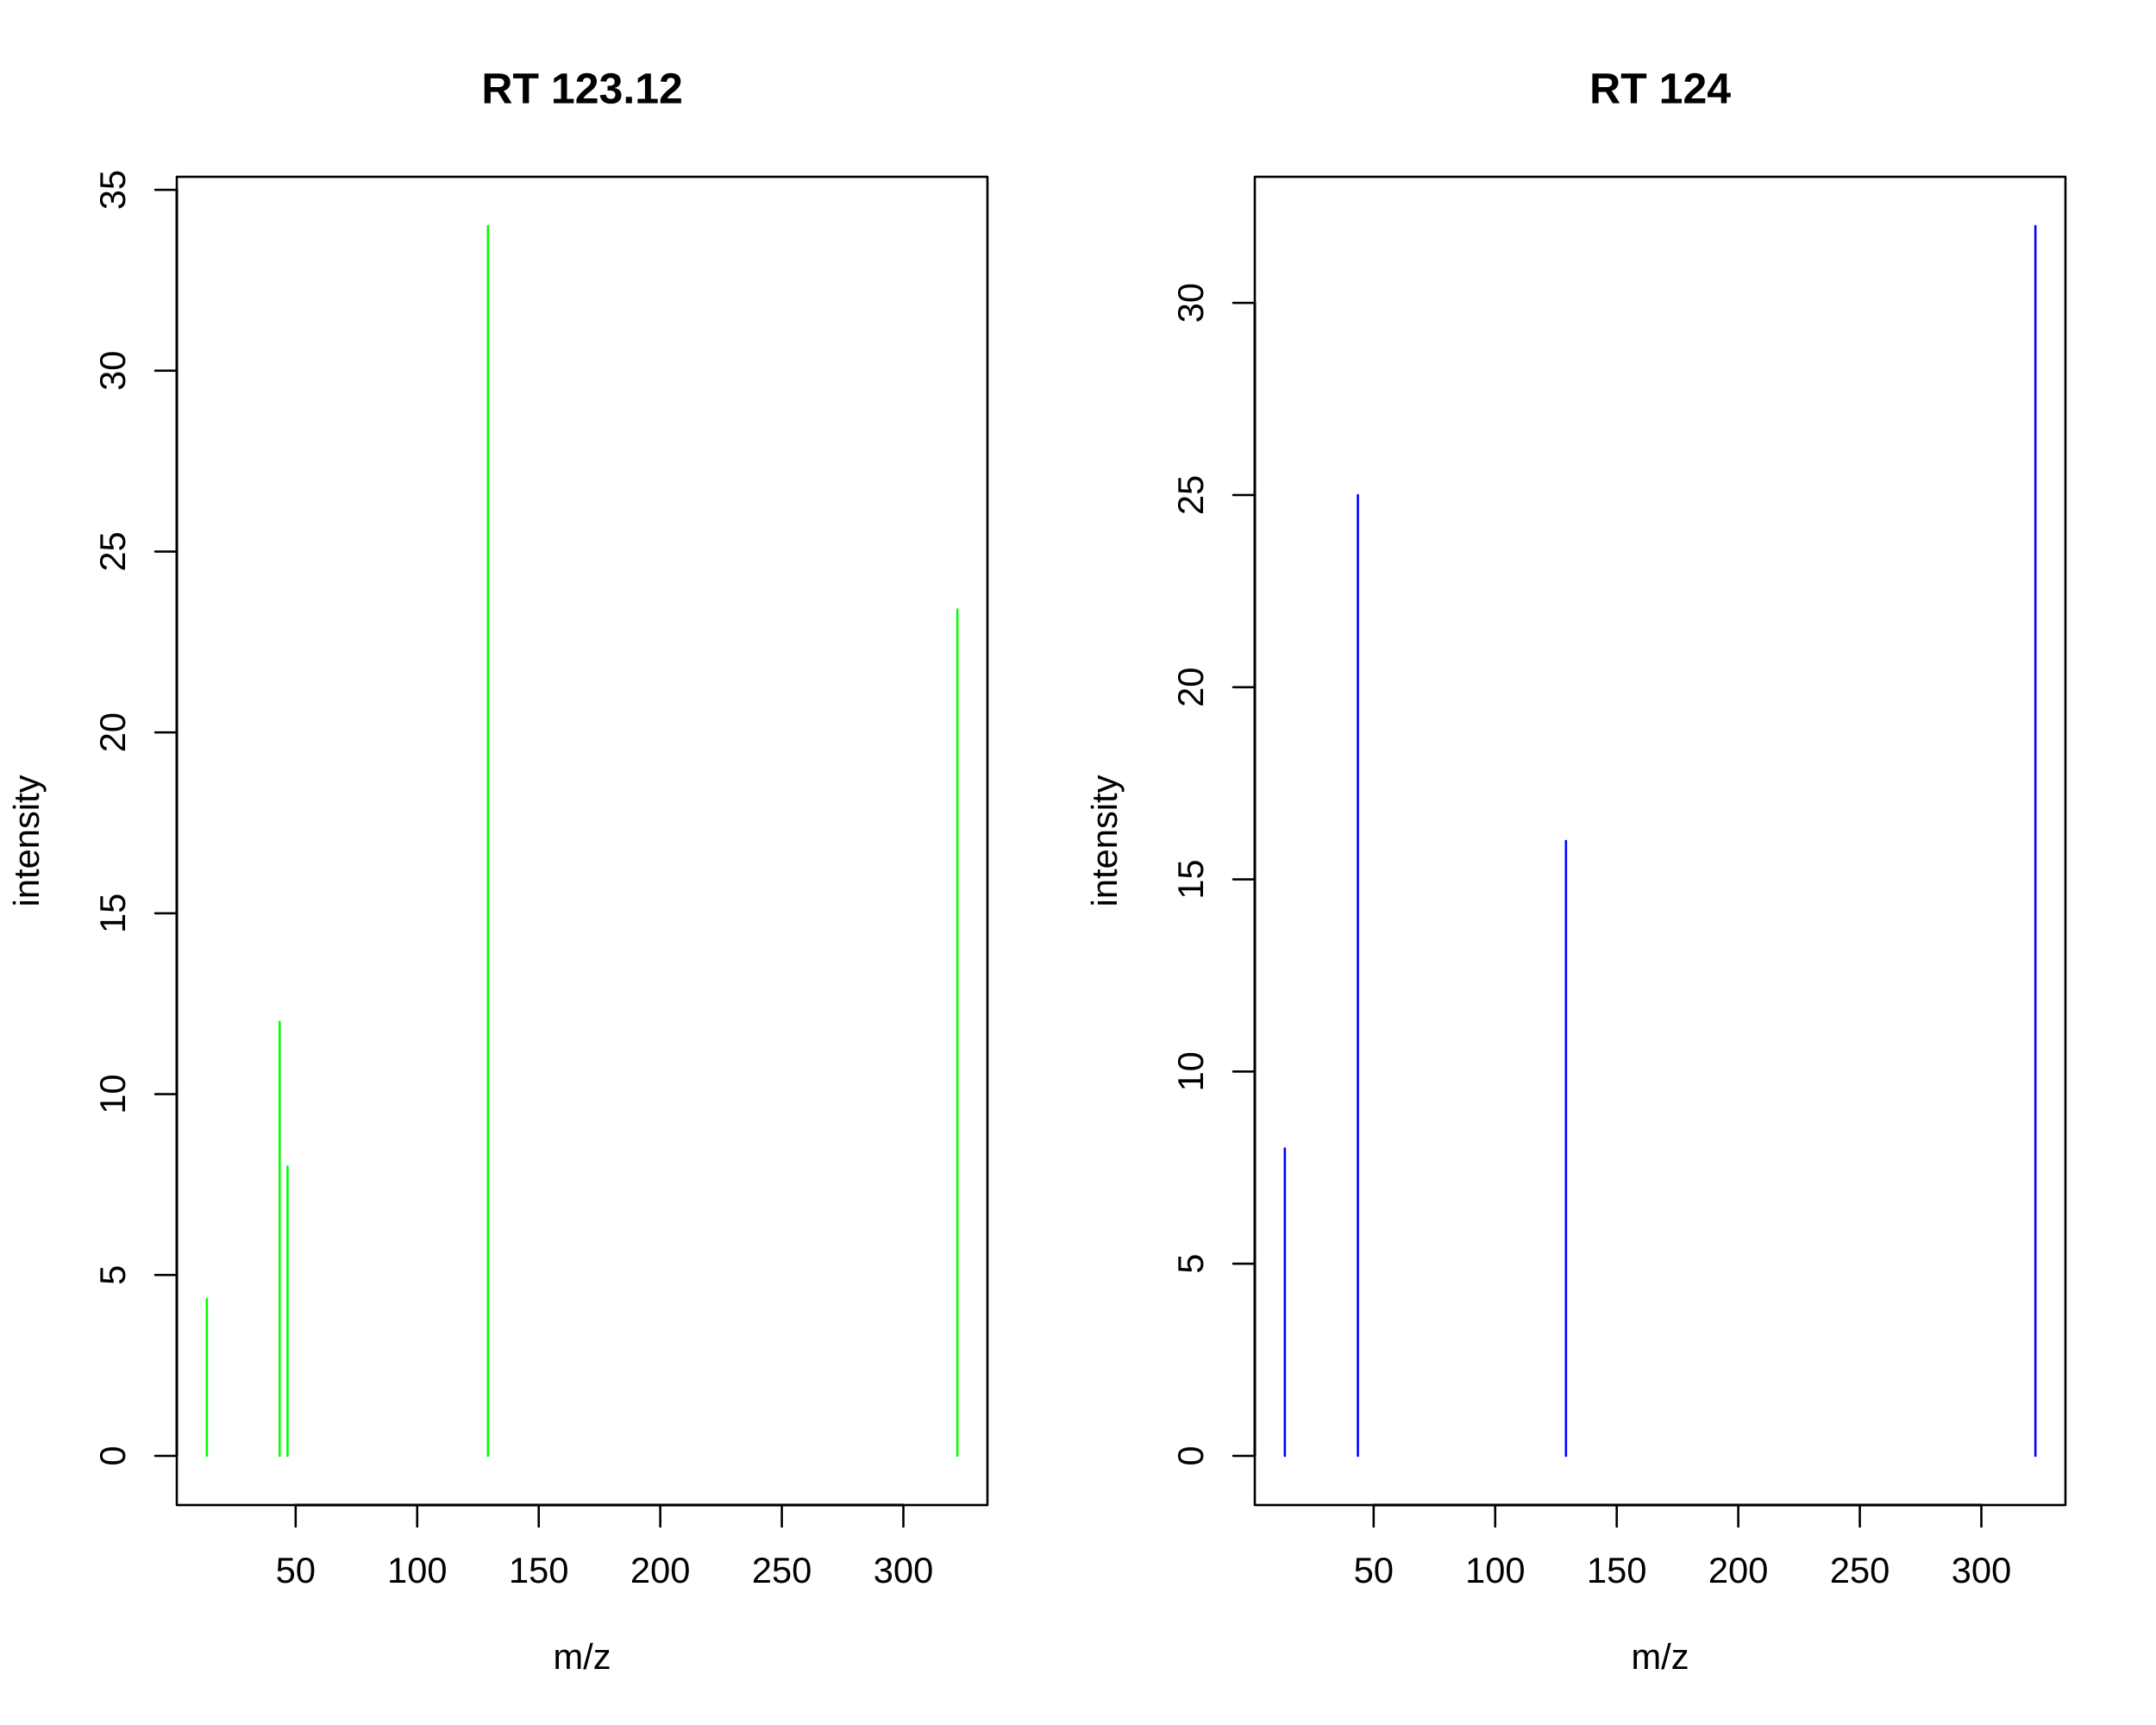
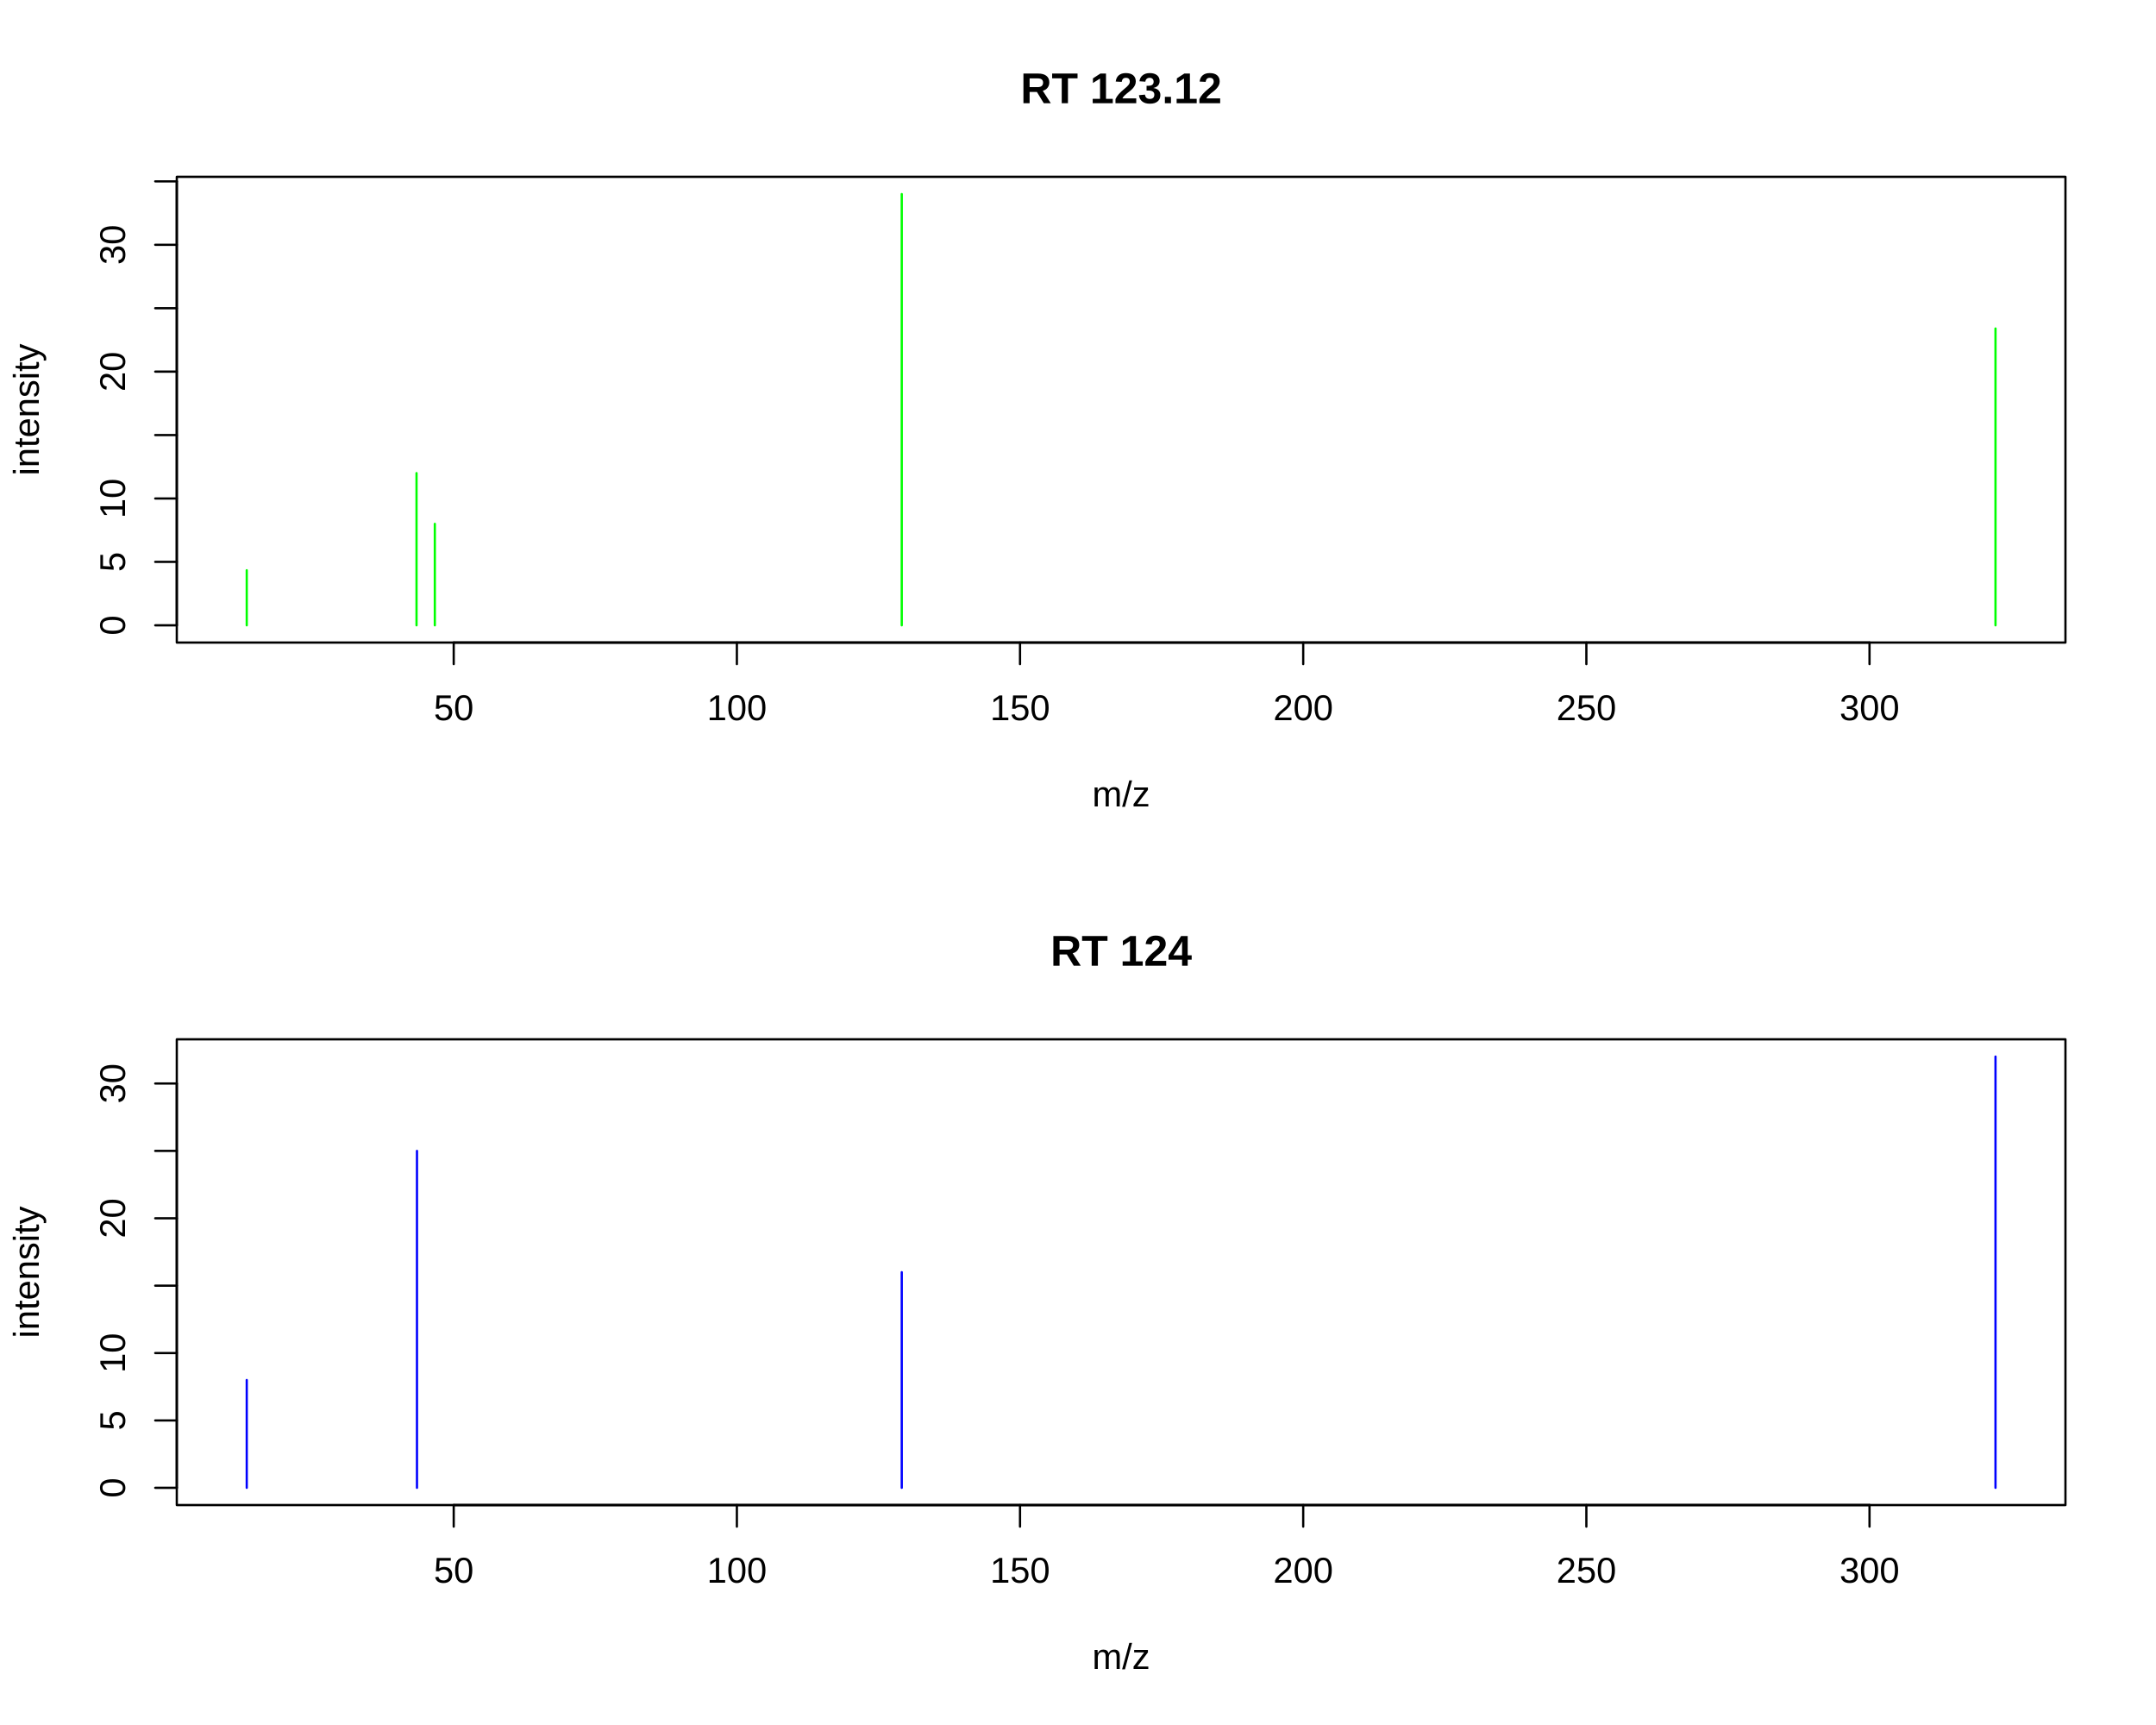
<svg xmlns="http://www.w3.org/2000/svg" viewBox="0 0 720.00 576.00">
  <defs>
    <style type="text/css">
    line, polyline, polygon, path, rect, circle {
      fill: none;
      stroke: #000000;
      stroke-linecap: round;
      stroke-linejoin: round;
      stroke-miterlimit: 10.00;
    }
  </style>
  </defs>
  <rect width="100%" height="100%" style="stroke: none; fill: #FFFFFF;" />
-   <line x1="98.73" y1="502.56" x2="301.68" y2="502.56" style="stroke-width: 0.75;" />
-   <line x1="98.73" y1="502.56" x2="98.73" y2="509.76" style="stroke-width: 0.75;" />
-   <line x1="139.32" y1="502.56" x2="139.32" y2="509.76" style="stroke-width: 0.75;" />
-   <line x1="179.91" y1="502.56" x2="179.91" y2="509.76" style="stroke-width: 0.75;" />
-   <line x1="220.50" y1="502.56" x2="220.50" y2="509.76" style="stroke-width: 0.75;" />
-   <line x1="261.09" y1="502.56" x2="261.09" y2="509.76" style="stroke-width: 0.75;" />
-   <line x1="301.68" y1="502.56" x2="301.68" y2="509.76" style="stroke-width: 0.75;" />
-   <text x="92.06" y="528.48" style="font-size: 12.00px; font-family: Liberation Sans;" textLength="13.34px" lengthAdjust="spacingAndGlyphs">50</text>
-   <text x="129.31" y="528.48" style="font-size: 12.00px; font-family: Liberation Sans;" textLength="20.02px" lengthAdjust="spacingAndGlyphs">100</text>
-   <text x="169.90" y="528.48" style="font-size: 12.00px; font-family: Liberation Sans;" textLength="20.02px" lengthAdjust="spacingAndGlyphs">150</text>
-   <text x="210.49" y="528.48" style="font-size: 12.00px; font-family: Liberation Sans;" textLength="20.02px" lengthAdjust="spacingAndGlyphs">200</text>
-   <text x="251.08" y="528.48" style="font-size: 12.00px; font-family: Liberation Sans;" textLength="20.02px" lengthAdjust="spacingAndGlyphs">250</text>
-   <text x="291.67" y="528.48" style="font-size: 12.00px; font-family: Liberation Sans;" textLength="20.02px" lengthAdjust="spacingAndGlyphs">300</text>
-   <line x1="59.04" y1="486.13" x2="59.04" y2="63.39" style="stroke-width: 0.75;" />
-   <line x1="59.04" y1="486.13" x2="51.84" y2="486.13" style="stroke-width: 0.75;" />
-   <line x1="59.04" y1="425.74" x2="51.84" y2="425.74" style="stroke-width: 0.75;" />
-   <line x1="59.04" y1="365.35" x2="51.84" y2="365.35" style="stroke-width: 0.75;" />
-   <line x1="59.04" y1="304.96" x2="51.84" y2="304.96" style="stroke-width: 0.75;" />
-   <line x1="59.04" y1="244.56" x2="51.84" y2="244.56" style="stroke-width: 0.75;" />
-   <line x1="59.04" y1="184.17" x2="51.84" y2="184.17" style="stroke-width: 0.75;" />
-   <line x1="59.04" y1="123.78" x2="51.84" y2="123.78" style="stroke-width: 0.75;" />
-   <line x1="59.04" y1="63.39" x2="51.84" y2="63.39" style="stroke-width: 0.75;" />
-   <text transform="translate(41.76,489.47) rotate(-90)" style="font-size: 12.00px; font-family: Liberation Sans;" textLength="6.67px" lengthAdjust="spacingAndGlyphs">0</text>
-   <text transform="translate(41.76,429.08) rotate(-90)" style="font-size: 12.00px; font-family: Liberation Sans;" textLength="6.67px" lengthAdjust="spacingAndGlyphs">5</text>
-   <text transform="translate(41.76,372.02) rotate(-90)" style="font-size: 12.00px; font-family: Liberation Sans;" textLength="13.34px" lengthAdjust="spacingAndGlyphs">10</text>
-   <text transform="translate(41.76,311.63) rotate(-90)" style="font-size: 12.00px; font-family: Liberation Sans;" textLength="13.34px" lengthAdjust="spacingAndGlyphs">15</text>
-   <text transform="translate(41.76,251.24) rotate(-90)" style="font-size: 12.00px; font-family: Liberation Sans;" textLength="13.34px" lengthAdjust="spacingAndGlyphs">20</text>
-   <text transform="translate(41.76,190.84) rotate(-90)" style="font-size: 12.00px; font-family: Liberation Sans;" textLength="13.34px" lengthAdjust="spacingAndGlyphs">25</text>
-   <text transform="translate(41.76,130.45) rotate(-90)" style="font-size: 12.00px; font-family: Liberation Sans;" textLength="13.34px" lengthAdjust="spacingAndGlyphs">30</text>
-   <text transform="translate(41.76,70.06) rotate(-90)" style="font-size: 12.00px; font-family: Liberation Sans;" textLength="13.34px" lengthAdjust="spacingAndGlyphs">35</text>
-   <polyline points="59.04,502.56 329.76,502.56 329.76,59.04 59.04,59.04 59.04,502.56 " style="stroke-width: 0.75;" />
+   <line x1="151.52" y1="214.56" x2="624.33" y2="214.56" style="stroke-width: 0.75;" />
+   <line x1="151.52" y1="214.56" x2="151.52" y2="221.76" style="stroke-width: 0.75;" />
+   <line x1="246.08" y1="214.56" x2="246.08" y2="221.76" style="stroke-width: 0.75;" />
+   <line x1="340.64" y1="214.56" x2="340.64" y2="221.76" style="stroke-width: 0.75;" />
+   <line x1="435.21" y1="214.56" x2="435.21" y2="221.76" style="stroke-width: 0.75;" />
+   <line x1="529.77" y1="214.56" x2="529.77" y2="221.76" style="stroke-width: 0.75;" />
+   <line x1="624.33" y1="214.56" x2="624.33" y2="221.76" style="stroke-width: 0.75;" />
+   <text x="144.85" y="240.48" style="font-size: 12.00px; font-family: Liberation Sans;" textLength="13.34px" lengthAdjust="spacingAndGlyphs">50</text>
+   <text x="236.07" y="240.48" style="font-size: 12.00px; font-family: Liberation Sans;" textLength="20.02px" lengthAdjust="spacingAndGlyphs">100</text>
+   <text x="330.64" y="240.48" style="font-size: 12.00px; font-family: Liberation Sans;" textLength="20.02px" lengthAdjust="spacingAndGlyphs">150</text>
+   <text x="425.20" y="240.48" style="font-size: 12.00px; font-family: Liberation Sans;" textLength="20.02px" lengthAdjust="spacingAndGlyphs">200</text>
+   <text x="519.76" y="240.48" style="font-size: 12.00px; font-family: Liberation Sans;" textLength="20.02px" lengthAdjust="spacingAndGlyphs">250</text>
+   <text x="614.32" y="240.48" style="font-size: 12.00px; font-family: Liberation Sans;" textLength="20.02px" lengthAdjust="spacingAndGlyphs">300</text>
+   <line x1="59.04" y1="208.80" x2="59.04" y2="60.56" style="stroke-width: 0.75;" />
+   <line x1="59.04" y1="208.80" x2="51.84" y2="208.80" style="stroke-width: 0.75;" />
+   <line x1="59.04" y1="187.62" x2="51.84" y2="187.62" style="stroke-width: 0.75;" />
+   <line x1="59.04" y1="166.45" x2="51.84" y2="166.45" style="stroke-width: 0.75;" />
+   <line x1="59.04" y1="145.27" x2="51.84" y2="145.27" style="stroke-width: 0.75;" />
+   <line x1="59.04" y1="124.09" x2="51.84" y2="124.09" style="stroke-width: 0.75;" />
+   <line x1="59.04" y1="102.92" x2="51.84" y2="102.92" style="stroke-width: 0.75;" />
+   <line x1="59.04" y1="81.74" x2="51.84" y2="81.74" style="stroke-width: 0.75;" />
+   <line x1="59.04" y1="60.56" x2="51.84" y2="60.56" style="stroke-width: 0.75;" />
+   <text transform="translate(41.76,212.14) rotate(-90)" style="font-size: 12.00px; font-family: Liberation Sans;" textLength="6.67px" lengthAdjust="spacingAndGlyphs">0</text>
+   <text transform="translate(41.76,190.96) rotate(-90)" style="font-size: 12.00px; font-family: Liberation Sans;" textLength="6.67px" lengthAdjust="spacingAndGlyphs">5</text>
+   <text transform="translate(41.76,173.12) rotate(-90)" style="font-size: 12.00px; font-family: Liberation Sans;" textLength="13.34px" lengthAdjust="spacingAndGlyphs">10</text>
+   <text transform="translate(41.76,130.77) rotate(-90)" style="font-size: 12.00px; font-family: Liberation Sans;" textLength="13.34px" lengthAdjust="spacingAndGlyphs">20</text>
+   <text transform="translate(41.76,88.41) rotate(-90)" style="font-size: 12.00px; font-family: Liberation Sans;" textLength="13.34px" lengthAdjust="spacingAndGlyphs">30</text>
+   <polygon points="59.04,214.56 689.76,214.56 689.76,59.04 59.04,59.04 " style="stroke-width: 0.75; fill: none;" />
  <defs>
-     <clipPath id="cpMC4wMHwzNjAuMDB8NTc2LjAwfDAuMDA=">
-       <rect x="0.00" y="0.00" width="360.00" height="576.00" />
+     <clipPath id="cpMC4wMHw3MjAuMDB8Mjg4LjAwfDAuMDA=">
+       <rect x="0.00" y="0.00" width="720.00" height="288.00" />
    </clipPath>
  </defs>
-   <g clip-path="url(#cpMC4wMHwzNjAuMDB8NTc2LjAwfDAuMDA=)">
-     <text x="160.81" y="34.47" style="font-size: 14.40px; font-weight: bold; font-family: Liberation Sans;" textLength="67.19px" lengthAdjust="spacingAndGlyphs">RT 123.12</text>
+   <g clip-path="url(#cpMC4wMHw3MjAuMDB8Mjg4LjAwfDAuMDA=)">
+     <text x="340.81" y="34.47" style="font-size: 14.40px; font-weight: bold; font-family: Liberation Sans;" textLength="67.19px" lengthAdjust="spacingAndGlyphs">RT 123.12</text>
  </g>
-   <g clip-path="url(#cpMC4wMHwzNjAuMDB8NTc2LjAwfDAuMDA=)">
-     <text x="184.74" y="557.28" style="font-size: 12.00px; font-family: Liberation Sans;" textLength="19.33px" lengthAdjust="spacingAndGlyphs">m/z</text>
+   <g clip-path="url(#cpMC4wMHw3MjAuMDB8Mjg4LjAwfDAuMDA=)">
+     <text x="364.74" y="269.28" style="font-size: 12.00px; font-family: Liberation Sans;" textLength="19.33px" lengthAdjust="spacingAndGlyphs">m/z</text>
  </g>
-   <g clip-path="url(#cpMC4wMHwzNjAuMDB8NTc2LjAwfDAuMDA=)">
-     <text transform="translate(12.96,302.81) rotate(-90)" style="font-size: 12.00px; font-family: Liberation Sans;" textLength="44.02px" lengthAdjust="spacingAndGlyphs">intensity</text>
+   <g clip-path="url(#cpMC4wMHw3MjAuMDB8Mjg4LjAwfDAuMDA=)">
+     <text transform="translate(12.96,158.81) rotate(-90)" style="font-size: 12.00px; font-family: Liberation Sans;" textLength="44.02px" lengthAdjust="spacingAndGlyphs">intensity</text>
  </g>
  <defs>
-     <clipPath id="cpNTkuMDR8MzI5Ljc2fDUwMi41Nnw1OS4wNA==">
-       <rect x="59.04" y="59.04" width="270.72" height="443.52" />
+     <clipPath id="cpNTkuMDR8Njg5Ljc2fDIxNC41Nnw1OS4wNA==">
+       <rect x="59.04" y="59.04" width="630.72" height="155.52" />
    </clipPath>
  </defs>
-   <line x1="69.07" y1="486.13" x2="69.07" y2="433.70" style="stroke-width: 0.75; stroke: #00FF00;" clip-path="url(#cpNTkuMDR8MzI5Ljc2fDUwMi41Nnw1OS4wNA==)" />
-   <line x1="93.40" y1="486.13" x2="93.40" y2="341.19" style="stroke-width: 0.75; stroke: #00FF00;" clip-path="url(#cpNTkuMDR8MzI5Ljc2fDUwMi41Nnw1OS4wNA==)" />
-   <line x1="96.03" y1="486.13" x2="96.03" y2="389.51" style="stroke-width: 0.75; stroke: #00FF00;" clip-path="url(#cpNTkuMDR8MzI5Ljc2fDUwMi41Nnw1OS4wNA==)" />
-   <line x1="162.95" y1="486.13" x2="162.95" y2="75.47" style="stroke-width: 0.75; stroke: #00FF00;" clip-path="url(#cpNTkuMDR8MzI5Ljc2fDUwMi41Nnw1OS4wNA==)" />
-   <line x1="319.73" y1="486.13" x2="319.73" y2="203.50" style="stroke-width: 0.75; stroke: #00FF00;" clip-path="url(#cpNTkuMDR8MzI5Ljc2fDUwMi41Nnw1OS4wNA==)" />
+   <line x1="82.40" y1="208.80" x2="82.40" y2="190.41" style="stroke-width: 0.75; stroke: #00FF00;" clip-path="url(#cpNTkuMDR8Njg5Ljc2fDIxNC41Nnw1OS4wNA==)" />
+   <line x1="139.10" y1="208.80" x2="139.10" y2="157.98" style="stroke-width: 0.75; stroke: #00FF00;" clip-path="url(#cpNTkuMDR8Njg5Ljc2fDIxNC41Nnw1OS4wNA==)" />
+   <line x1="145.21" y1="208.80" x2="145.21" y2="174.92" style="stroke-width: 0.75; stroke: #00FF00;" clip-path="url(#cpNTkuMDR8Njg5Ljc2fDIxNC41Nnw1OS4wNA==)" />
+   <line x1="301.14" y1="208.80" x2="301.14" y2="64.80" style="stroke-width: 0.75; stroke: #00FF00;" clip-path="url(#cpNTkuMDR8Njg5Ljc2fDIxNC41Nnw1OS4wNA==)" />
+   <line x1="666.40" y1="208.80" x2="666.40" y2="109.69" style="stroke-width: 0.75; stroke: #00FF00;" clip-path="url(#cpNTkuMDR8Njg5Ljc2fDIxNC41Nnw1OS4wNA==)" />
  <defs>
-     <clipPath id="cpNDE5LjA0fDY4OS43Nnw1MDIuNTZ8NTkuMDQ=">
-       <rect x="419.04" y="59.04" width="270.72" height="443.52" />
+     <clipPath id="cpNTkuMDR8Njg5Ljc2fDUwMi41NnwzNDcuMDQ=">
+       <rect x="59.04" y="347.04" width="630.72" height="155.52" />
    </clipPath>
  </defs>
  <defs>
    <clipPath id="cpMC4wMHw3MjAuMDB8NTc2LjAwfDAuMDA=">
      <rect x="0.00" y="0.00" width="720.00" height="576.00" />
    </clipPath>
  </defs>
-   <line x1="458.73" y1="502.56" x2="661.68" y2="502.56" style="stroke-width: 0.75;" clip-path="url(#cpMC4wMHw3MjAuMDB8NTc2LjAwfDAuMDA=)" />
-   <line x1="458.73" y1="502.56" x2="458.73" y2="509.76" style="stroke-width: 0.75;" clip-path="url(#cpMC4wMHw3MjAuMDB8NTc2LjAwfDAuMDA=)" />
-   <line x1="499.32" y1="502.56" x2="499.32" y2="509.76" style="stroke-width: 0.75;" clip-path="url(#cpMC4wMHw3MjAuMDB8NTc2LjAwfDAuMDA=)" />
-   <line x1="539.91" y1="502.56" x2="539.91" y2="509.76" style="stroke-width: 0.75;" clip-path="url(#cpMC4wMHw3MjAuMDB8NTc2LjAwfDAuMDA=)" />
-   <line x1="580.50" y1="502.56" x2="580.50" y2="509.76" style="stroke-width: 0.75;" clip-path="url(#cpMC4wMHw3MjAuMDB8NTc2LjAwfDAuMDA=)" />
-   <line x1="621.09" y1="502.56" x2="621.09" y2="509.76" style="stroke-width: 0.75;" clip-path="url(#cpMC4wMHw3MjAuMDB8NTc2LjAwfDAuMDA=)" />
-   <line x1="661.68" y1="502.56" x2="661.68" y2="509.76" style="stroke-width: 0.75;" clip-path="url(#cpMC4wMHw3MjAuMDB8NTc2LjAwfDAuMDA=)" />
+   <line x1="151.52" y1="502.56" x2="624.33" y2="502.56" style="stroke-width: 0.75;" clip-path="url(#cpMC4wMHw3MjAuMDB8NTc2LjAwfDAuMDA=)" />
+   <line x1="151.52" y1="502.56" x2="151.52" y2="509.76" style="stroke-width: 0.75;" clip-path="url(#cpMC4wMHw3MjAuMDB8NTc2LjAwfDAuMDA=)" />
+   <line x1="246.08" y1="502.56" x2="246.08" y2="509.76" style="stroke-width: 0.75;" clip-path="url(#cpMC4wMHw3MjAuMDB8NTc2LjAwfDAuMDA=)" />
+   <line x1="340.64" y1="502.56" x2="340.64" y2="509.76" style="stroke-width: 0.75;" clip-path="url(#cpMC4wMHw3MjAuMDB8NTc2LjAwfDAuMDA=)" />
+   <line x1="435.21" y1="502.56" x2="435.21" y2="509.76" style="stroke-width: 0.75;" clip-path="url(#cpMC4wMHw3MjAuMDB8NTc2LjAwfDAuMDA=)" />
+   <line x1="529.77" y1="502.56" x2="529.77" y2="509.76" style="stroke-width: 0.75;" clip-path="url(#cpMC4wMHw3MjAuMDB8NTc2LjAwfDAuMDA=)" />
+   <line x1="624.33" y1="502.56" x2="624.33" y2="509.76" style="stroke-width: 0.75;" clip-path="url(#cpMC4wMHw3MjAuMDB8NTc2LjAwfDAuMDA=)" />
  <g clip-path="url(#cpMC4wMHw3MjAuMDB8NTc2LjAwfDAuMDA=)">
-     <text x="452.06" y="528.48" style="font-size: 12.00px; font-family: Liberation Sans;" textLength="13.34px" lengthAdjust="spacingAndGlyphs">50</text>
+     <text x="144.85" y="528.48" style="font-size: 12.00px; font-family: Liberation Sans;" textLength="13.34px" lengthAdjust="spacingAndGlyphs">50</text>
  </g>
  <g clip-path="url(#cpMC4wMHw3MjAuMDB8NTc2LjAwfDAuMDA=)">
-     <text x="489.32" y="528.48" style="font-size: 12.00px; font-family: Liberation Sans;" textLength="20.02px" lengthAdjust="spacingAndGlyphs">100</text>
+     <text x="236.07" y="528.48" style="font-size: 12.00px; font-family: Liberation Sans;" textLength="20.02px" lengthAdjust="spacingAndGlyphs">100</text>
  </g>
  <g clip-path="url(#cpMC4wMHw3MjAuMDB8NTc2LjAwfDAuMDA=)">
-     <text x="529.90" y="528.48" style="font-size: 12.00px; font-family: Liberation Sans;" textLength="20.02px" lengthAdjust="spacingAndGlyphs">150</text>
+     <text x="330.64" y="528.48" style="font-size: 12.00px; font-family: Liberation Sans;" textLength="20.02px" lengthAdjust="spacingAndGlyphs">150</text>
  </g>
  <g clip-path="url(#cpMC4wMHw3MjAuMDB8NTc2LjAwfDAuMDA=)">
-     <text x="570.49" y="528.48" style="font-size: 12.00px; font-family: Liberation Sans;" textLength="20.02px" lengthAdjust="spacingAndGlyphs">200</text>
+     <text x="425.20" y="528.48" style="font-size: 12.00px; font-family: Liberation Sans;" textLength="20.02px" lengthAdjust="spacingAndGlyphs">200</text>
  </g>
  <g clip-path="url(#cpMC4wMHw3MjAuMDB8NTc2LjAwfDAuMDA=)">
-     <text x="611.08" y="528.48" style="font-size: 12.00px; font-family: Liberation Sans;" textLength="20.02px" lengthAdjust="spacingAndGlyphs">250</text>
+     <text x="519.76" y="528.48" style="font-size: 12.00px; font-family: Liberation Sans;" textLength="20.02px" lengthAdjust="spacingAndGlyphs">250</text>
  </g>
  <g clip-path="url(#cpMC4wMHw3MjAuMDB8NTc2LjAwfDAuMDA=)">
-     <text x="651.67" y="528.48" style="font-size: 12.00px; font-family: Liberation Sans;" textLength="20.02px" lengthAdjust="spacingAndGlyphs">300</text>
+     <text x="614.32" y="528.48" style="font-size: 12.00px; font-family: Liberation Sans;" textLength="20.02px" lengthAdjust="spacingAndGlyphs">300</text>
  </g>
-   <line x1="419.04" y1="486.13" x2="419.04" y2="101.13" style="stroke-width: 0.75;" clip-path="url(#cpMC4wMHw3MjAuMDB8NTc2LjAwfDAuMDA=)" />
-   <line x1="419.04" y1="486.13" x2="411.84" y2="486.13" style="stroke-width: 0.75;" clip-path="url(#cpMC4wMHw3MjAuMDB8NTc2LjAwfDAuMDA=)" />
-   <line x1="419.04" y1="421.97" x2="411.84" y2="421.97" style="stroke-width: 0.75;" clip-path="url(#cpMC4wMHw3MjAuMDB8NTc2LjAwfDAuMDA=)" />
-   <line x1="419.04" y1="357.80" x2="411.84" y2="357.80" style="stroke-width: 0.75;" clip-path="url(#cpMC4wMHw3MjAuMDB8NTc2LjAwfDAuMDA=)" />
-   <line x1="419.04" y1="293.63" x2="411.84" y2="293.63" style="stroke-width: 0.75;" clip-path="url(#cpMC4wMHw3MjAuMDB8NTc2LjAwfDAuMDA=)" />
-   <line x1="419.04" y1="229.47" x2="411.84" y2="229.47" style="stroke-width: 0.75;" clip-path="url(#cpMC4wMHw3MjAuMDB8NTc2LjAwfDAuMDA=)" />
-   <line x1="419.04" y1="165.30" x2="411.84" y2="165.30" style="stroke-width: 0.75;" clip-path="url(#cpMC4wMHw3MjAuMDB8NTc2LjAwfDAuMDA=)" />
-   <line x1="419.04" y1="101.13" x2="411.84" y2="101.13" style="stroke-width: 0.75;" clip-path="url(#cpMC4wMHw3MjAuMDB8NTc2LjAwfDAuMDA=)" />
+   <line x1="59.04" y1="496.80" x2="59.04" y2="361.80" style="stroke-width: 0.75;" clip-path="url(#cpMC4wMHw3MjAuMDB8NTc2LjAwfDAuMDA=)" />
+   <line x1="59.04" y1="496.80" x2="51.84" y2="496.80" style="stroke-width: 0.75;" clip-path="url(#cpMC4wMHw3MjAuMDB8NTc2LjAwfDAuMDA=)" />
+   <line x1="59.04" y1="474.30" x2="51.84" y2="474.30" style="stroke-width: 0.75;" clip-path="url(#cpMC4wMHw3MjAuMDB8NTc2LjAwfDAuMDA=)" />
+   <line x1="59.04" y1="451.80" x2="51.84" y2="451.80" style="stroke-width: 0.75;" clip-path="url(#cpMC4wMHw3MjAuMDB8NTc2LjAwfDAuMDA=)" />
+   <line x1="59.04" y1="429.30" x2="51.84" y2="429.30" style="stroke-width: 0.75;" clip-path="url(#cpMC4wMHw3MjAuMDB8NTc2LjAwfDAuMDA=)" />
+   <line x1="59.04" y1="406.80" x2="51.84" y2="406.80" style="stroke-width: 0.75;" clip-path="url(#cpMC4wMHw3MjAuMDB8NTc2LjAwfDAuMDA=)" />
+   <line x1="59.04" y1="384.30" x2="51.84" y2="384.30" style="stroke-width: 0.75;" clip-path="url(#cpMC4wMHw3MjAuMDB8NTc2LjAwfDAuMDA=)" />
+   <line x1="59.04" y1="361.80" x2="51.84" y2="361.80" style="stroke-width: 0.75;" clip-path="url(#cpMC4wMHw3MjAuMDB8NTc2LjAwfDAuMDA=)" />
  <g clip-path="url(#cpMC4wMHw3MjAuMDB8NTc2LjAwfDAuMDA=)">
-     <text transform="translate(401.76,489.47) rotate(-90)" style="font-size: 12.00px; font-family: Liberation Sans;" textLength="6.67px" lengthAdjust="spacingAndGlyphs">0</text>
+     <text transform="translate(41.76,500.14) rotate(-90)" style="font-size: 12.00px; font-family: Liberation Sans;" textLength="6.67px" lengthAdjust="spacingAndGlyphs">0</text>
  </g>
  <g clip-path="url(#cpMC4wMHw3MjAuMDB8NTc2LjAwfDAuMDA=)">
-     <text transform="translate(401.76,425.30) rotate(-90)" style="font-size: 12.00px; font-family: Liberation Sans;" textLength="6.67px" lengthAdjust="spacingAndGlyphs">5</text>
+     <text transform="translate(41.76,477.64) rotate(-90)" style="font-size: 12.00px; font-family: Liberation Sans;" textLength="6.67px" lengthAdjust="spacingAndGlyphs">5</text>
  </g>
  <g clip-path="url(#cpMC4wMHw3MjAuMDB8NTc2LjAwfDAuMDA=)">
-     <text transform="translate(401.76,364.47) rotate(-90)" style="font-size: 12.00px; font-family: Liberation Sans;" textLength="13.34px" lengthAdjust="spacingAndGlyphs">10</text>
+     <text transform="translate(41.76,458.47) rotate(-90)" style="font-size: 12.00px; font-family: Liberation Sans;" textLength="13.34px" lengthAdjust="spacingAndGlyphs">10</text>
  </g>
  <g clip-path="url(#cpMC4wMHw3MjAuMDB8NTc2LjAwfDAuMDA=)">
-     <text transform="translate(401.76,300.31) rotate(-90)" style="font-size: 12.00px; font-family: Liberation Sans;" textLength="13.34px" lengthAdjust="spacingAndGlyphs">15</text>
+     <text transform="translate(41.76,413.47) rotate(-90)" style="font-size: 12.00px; font-family: Liberation Sans;" textLength="13.34px" lengthAdjust="spacingAndGlyphs">20</text>
  </g>
  <g clip-path="url(#cpMC4wMHw3MjAuMDB8NTc2LjAwfDAuMDA=)">
-     <text transform="translate(401.76,236.14) rotate(-90)" style="font-size: 12.00px; font-family: Liberation Sans;" textLength="13.34px" lengthAdjust="spacingAndGlyphs">20</text>
+     <text transform="translate(41.76,368.47) rotate(-90)" style="font-size: 12.00px; font-family: Liberation Sans;" textLength="13.34px" lengthAdjust="spacingAndGlyphs">30</text>
  </g>
-   <g clip-path="url(#cpMC4wMHw3MjAuMDB8NTc2LjAwfDAuMDA=)">
-     <text transform="translate(401.76,171.97) rotate(-90)" style="font-size: 12.00px; font-family: Liberation Sans;" textLength="13.34px" lengthAdjust="spacingAndGlyphs">25</text>
-   </g>
-   <g clip-path="url(#cpMC4wMHw3MjAuMDB8NTc2LjAwfDAuMDA=)">
-     <text transform="translate(401.76,107.81) rotate(-90)" style="font-size: 12.00px; font-family: Liberation Sans;" textLength="13.34px" lengthAdjust="spacingAndGlyphs">30</text>
-   </g>
-   <polyline points="419.04,502.56 689.76,502.56 689.76,59.04 419.04,59.04 419.04,502.56 " style="stroke-width: 0.75;" clip-path="url(#cpMC4wMHw3MjAuMDB8NTc2LjAwfDAuMDA=)" />
+   <polygon points="59.04,502.56 689.76,502.56 689.76,347.04 59.04,347.04 " style="stroke-width: 0.75; fill: none;" clip-path="url(#cpMC4wMHw3MjAuMDB8NTc2LjAwfDAuMDA=)" />
  <defs>
-     <clipPath id="cpMzYwLjAwfDcyMC4wMHw1NzYuMDB8MC4wMA==">
-       <rect x="360.00" y="0.00" width="360.00" height="576.00" />
+     <clipPath id="cpMC4wMHw3MjAuMDB8NTc2LjAwfDI4OC4wMA==">
+       <rect x="0.00" y="288.00" width="720.00" height="288.00" />
    </clipPath>
  </defs>
-   <g clip-path="url(#cpMzYwLjAwfDcyMC4wMHw1NzYuMDB8MC4wMA==)">
-     <text x="530.81" y="34.47" style="font-size: 14.40px; font-weight: bold; font-family: Liberation Sans;" textLength="47.19px" lengthAdjust="spacingAndGlyphs">RT 124</text>
+   <g clip-path="url(#cpMC4wMHw3MjAuMDB8NTc2LjAwfDI4OC4wMA==)">
+     <text x="350.81" y="322.47" style="font-size: 14.40px; font-weight: bold; font-family: Liberation Sans;" textLength="47.19px" lengthAdjust="spacingAndGlyphs">RT 124</text>
  </g>
-   <g clip-path="url(#cpMzYwLjAwfDcyMC4wMHw1NzYuMDB8MC4wMA==)">
-     <text x="544.74" y="557.28" style="font-size: 12.00px; font-family: Liberation Sans;" textLength="19.33px" lengthAdjust="spacingAndGlyphs">m/z</text>
+   <g clip-path="url(#cpMC4wMHw3MjAuMDB8NTc2LjAwfDI4OC4wMA==)">
+     <text x="364.74" y="557.28" style="font-size: 12.00px; font-family: Liberation Sans;" textLength="19.33px" lengthAdjust="spacingAndGlyphs">m/z</text>
  </g>
-   <g clip-path="url(#cpMzYwLjAwfDcyMC4wMHw1NzYuMDB8MC4wMA==)">
-     <text transform="translate(372.96,302.81) rotate(-90)" style="font-size: 12.00px; font-family: Liberation Sans;" textLength="44.02px" lengthAdjust="spacingAndGlyphs">intensity</text>
+   <g clip-path="url(#cpMC4wMHw3MjAuMDB8NTc2LjAwfDI4OC4wMA==)">
+     <text transform="translate(12.96,446.81) rotate(-90)" style="font-size: 12.00px; font-family: Liberation Sans;" textLength="44.02px" lengthAdjust="spacingAndGlyphs">intensity</text>
  </g>
  <defs>
-     <clipPath id="cpNDE5LjA0fDY4OS43Nnw1MDIuNTZ8NTkuMDQ=">
-       <rect x="419.04" y="59.04" width="270.72" height="443.52" />
+     <clipPath id="cpNTkuMDR8Njg5Ljc2fDUwMi41NnwzNDcuMDQ=">
+       <rect x="59.04" y="347.04" width="630.72" height="155.52" />
    </clipPath>
  </defs>
-   <line x1="429.07" y1="486.13" x2="429.07" y2="383.47" style="stroke-width: 0.75; stroke: #0000FF;" clip-path="url(#cpNDE5LjA0fDY4OS43Nnw1MDIuNTZ8NTkuMDQ=)" />
-   <line x1="453.47" y1="486.13" x2="453.47" y2="165.30" style="stroke-width: 0.75; stroke: #0000FF;" clip-path="url(#cpNDE5LjA0fDY4OS43Nnw1MDIuNTZ8NTkuMDQ=)" />
-   <line x1="522.96" y1="486.13" x2="522.96" y2="280.80" style="stroke-width: 0.75; stroke: #0000FF;" clip-path="url(#cpNDE5LjA0fDY4OS43Nnw1MDIuNTZ8NTkuMDQ=)" />
-   <line x1="679.73" y1="486.13" x2="679.73" y2="75.47" style="stroke-width: 0.75; stroke: #0000FF;" clip-path="url(#cpNDE5LjA0fDY4OS43Nnw1MDIuNTZ8NTkuMDQ=)" />
+   <line x1="82.40" y1="496.80" x2="82.40" y2="460.80" style="stroke-width: 0.75; stroke: #0000FF;" clip-path="url(#cpNTkuMDR8Njg5Ljc2fDUwMi41NnwzNDcuMDQ=)" />
+   <line x1="139.25" y1="496.80" x2="139.25" y2="384.30" style="stroke-width: 0.75; stroke: #0000FF;" clip-path="url(#cpNTkuMDR8Njg5Ljc2fDUwMi41NnwzNDcuMDQ=)" />
+   <line x1="301.14" y1="496.80" x2="301.14" y2="424.80" style="stroke-width: 0.75; stroke: #0000FF;" clip-path="url(#cpNTkuMDR8Njg5Ljc2fDUwMi41NnwzNDcuMDQ=)" />
+   <line x1="666.40" y1="496.80" x2="666.40" y2="352.80" style="stroke-width: 0.75; stroke: #0000FF;" clip-path="url(#cpNTkuMDR8Njg5Ljc2fDUwMi41NnwzNDcuMDQ=)" />
</svg>
